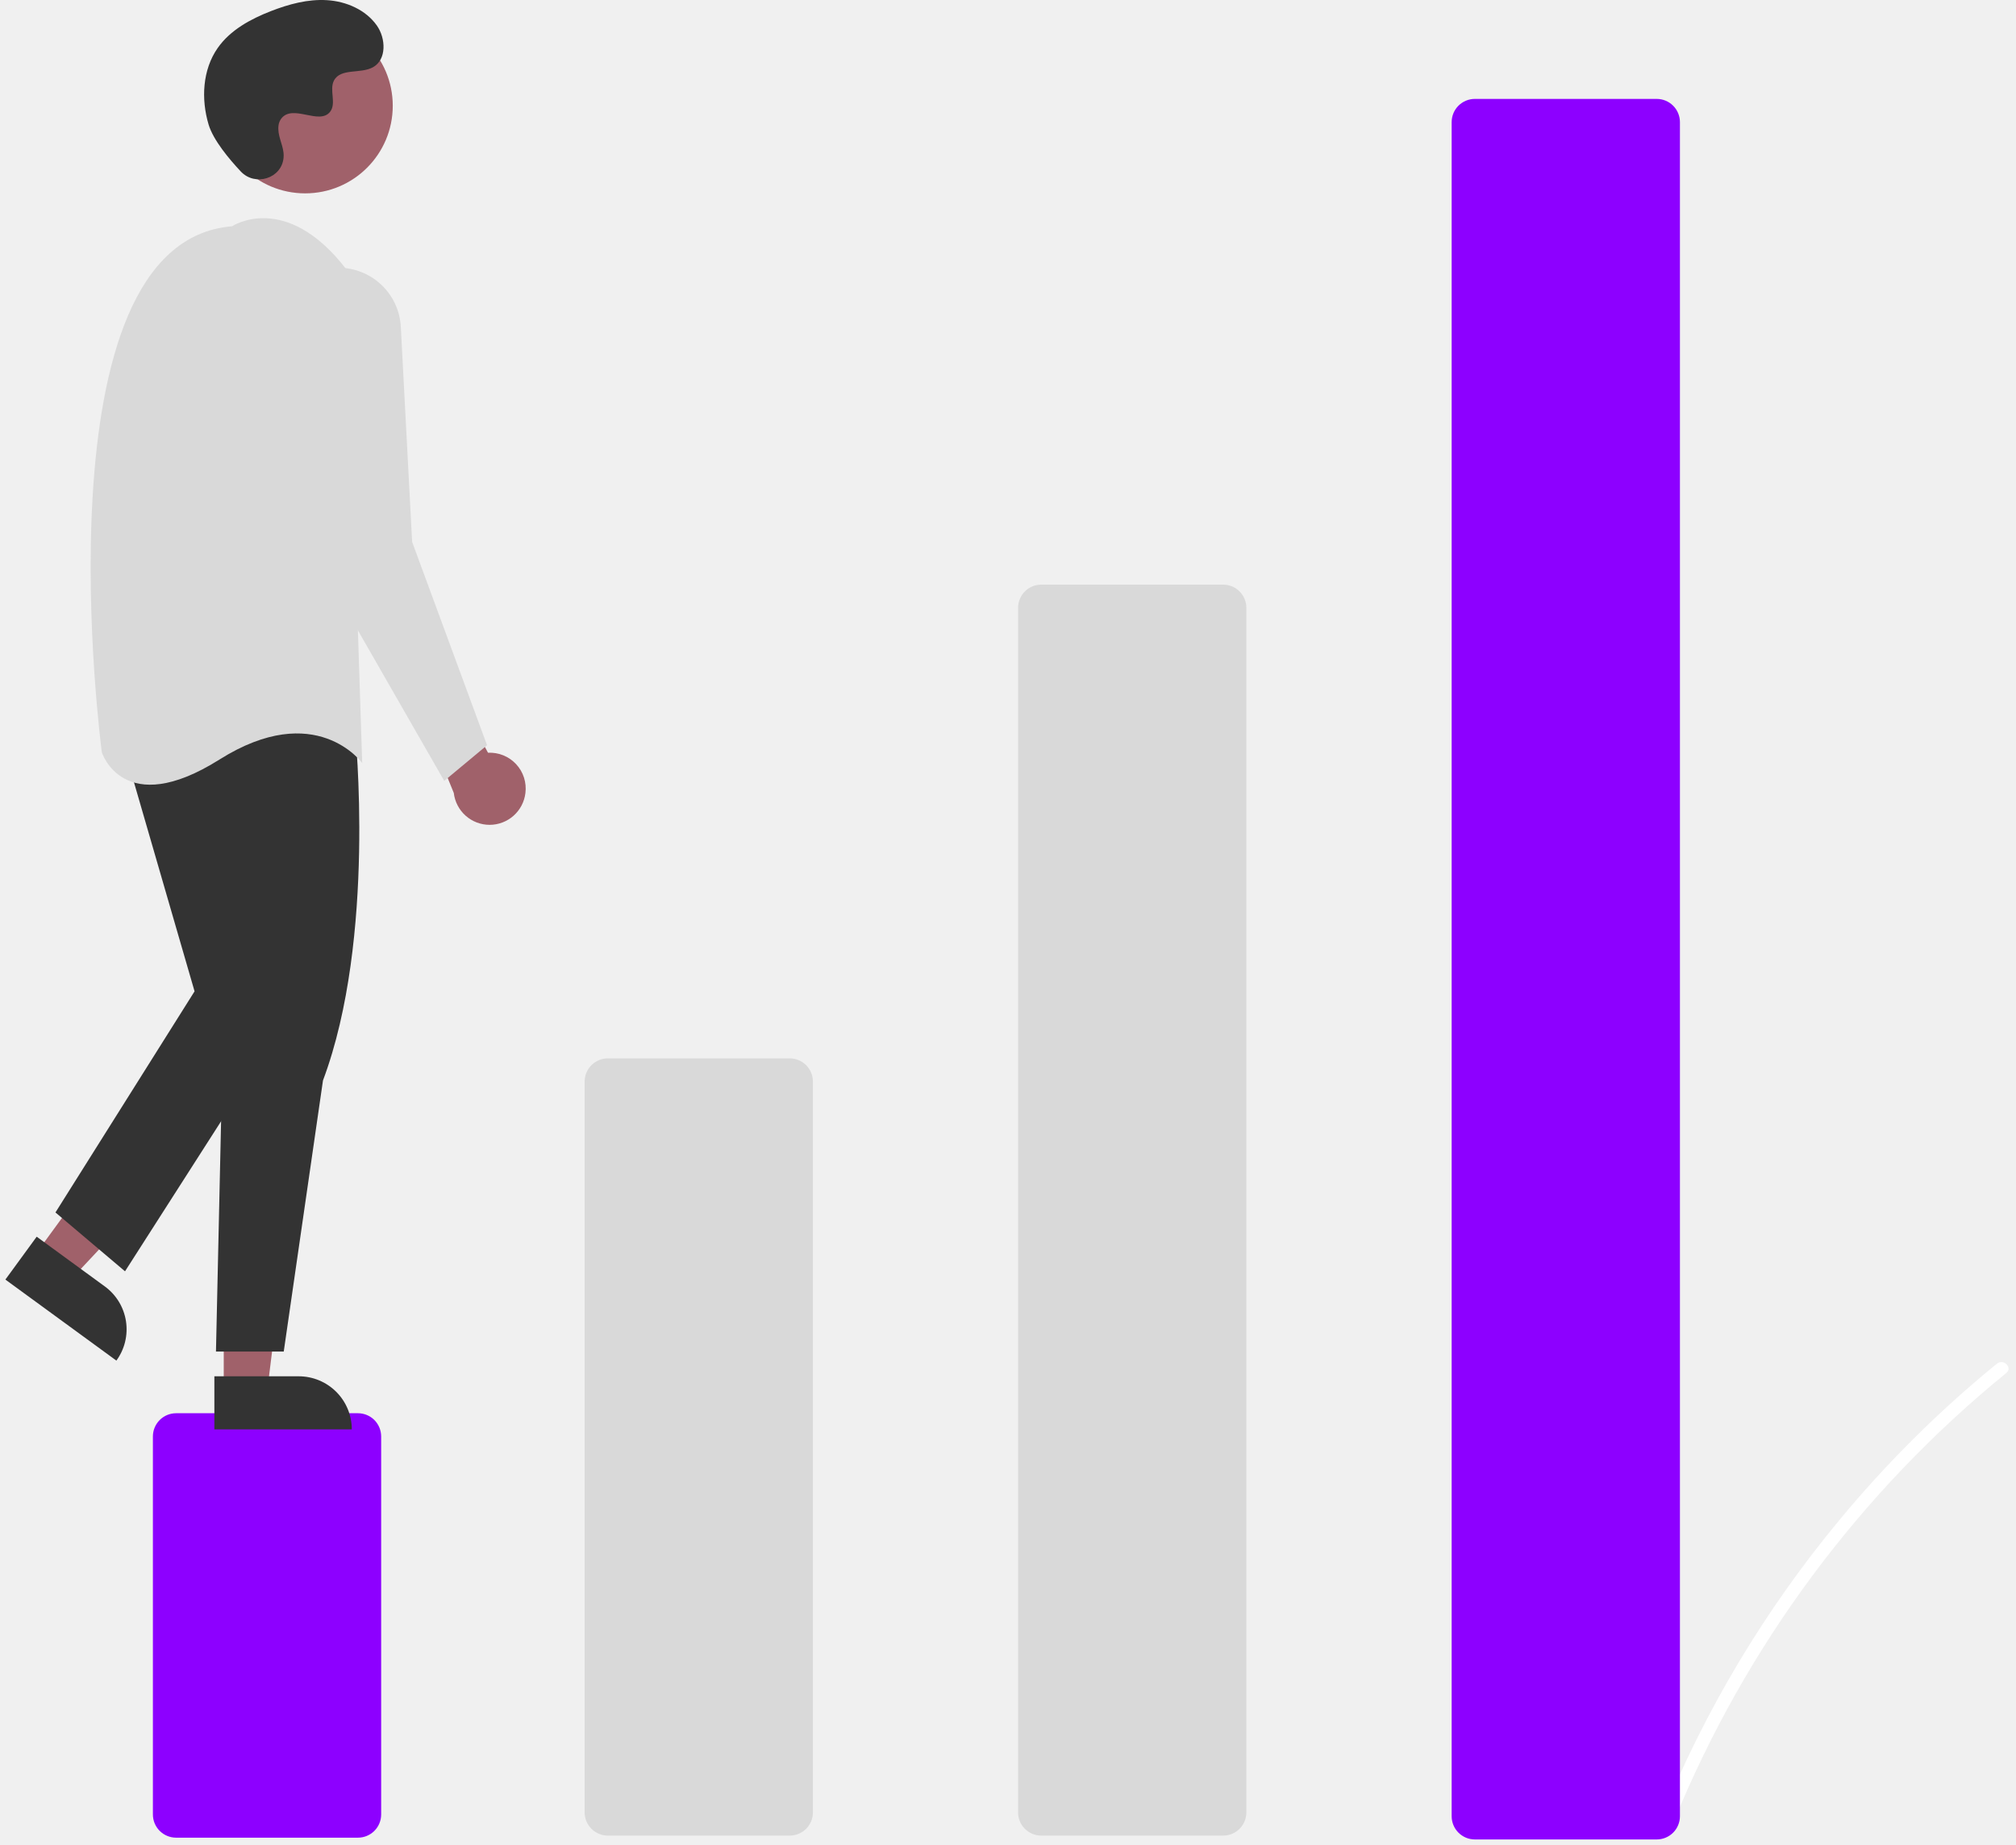
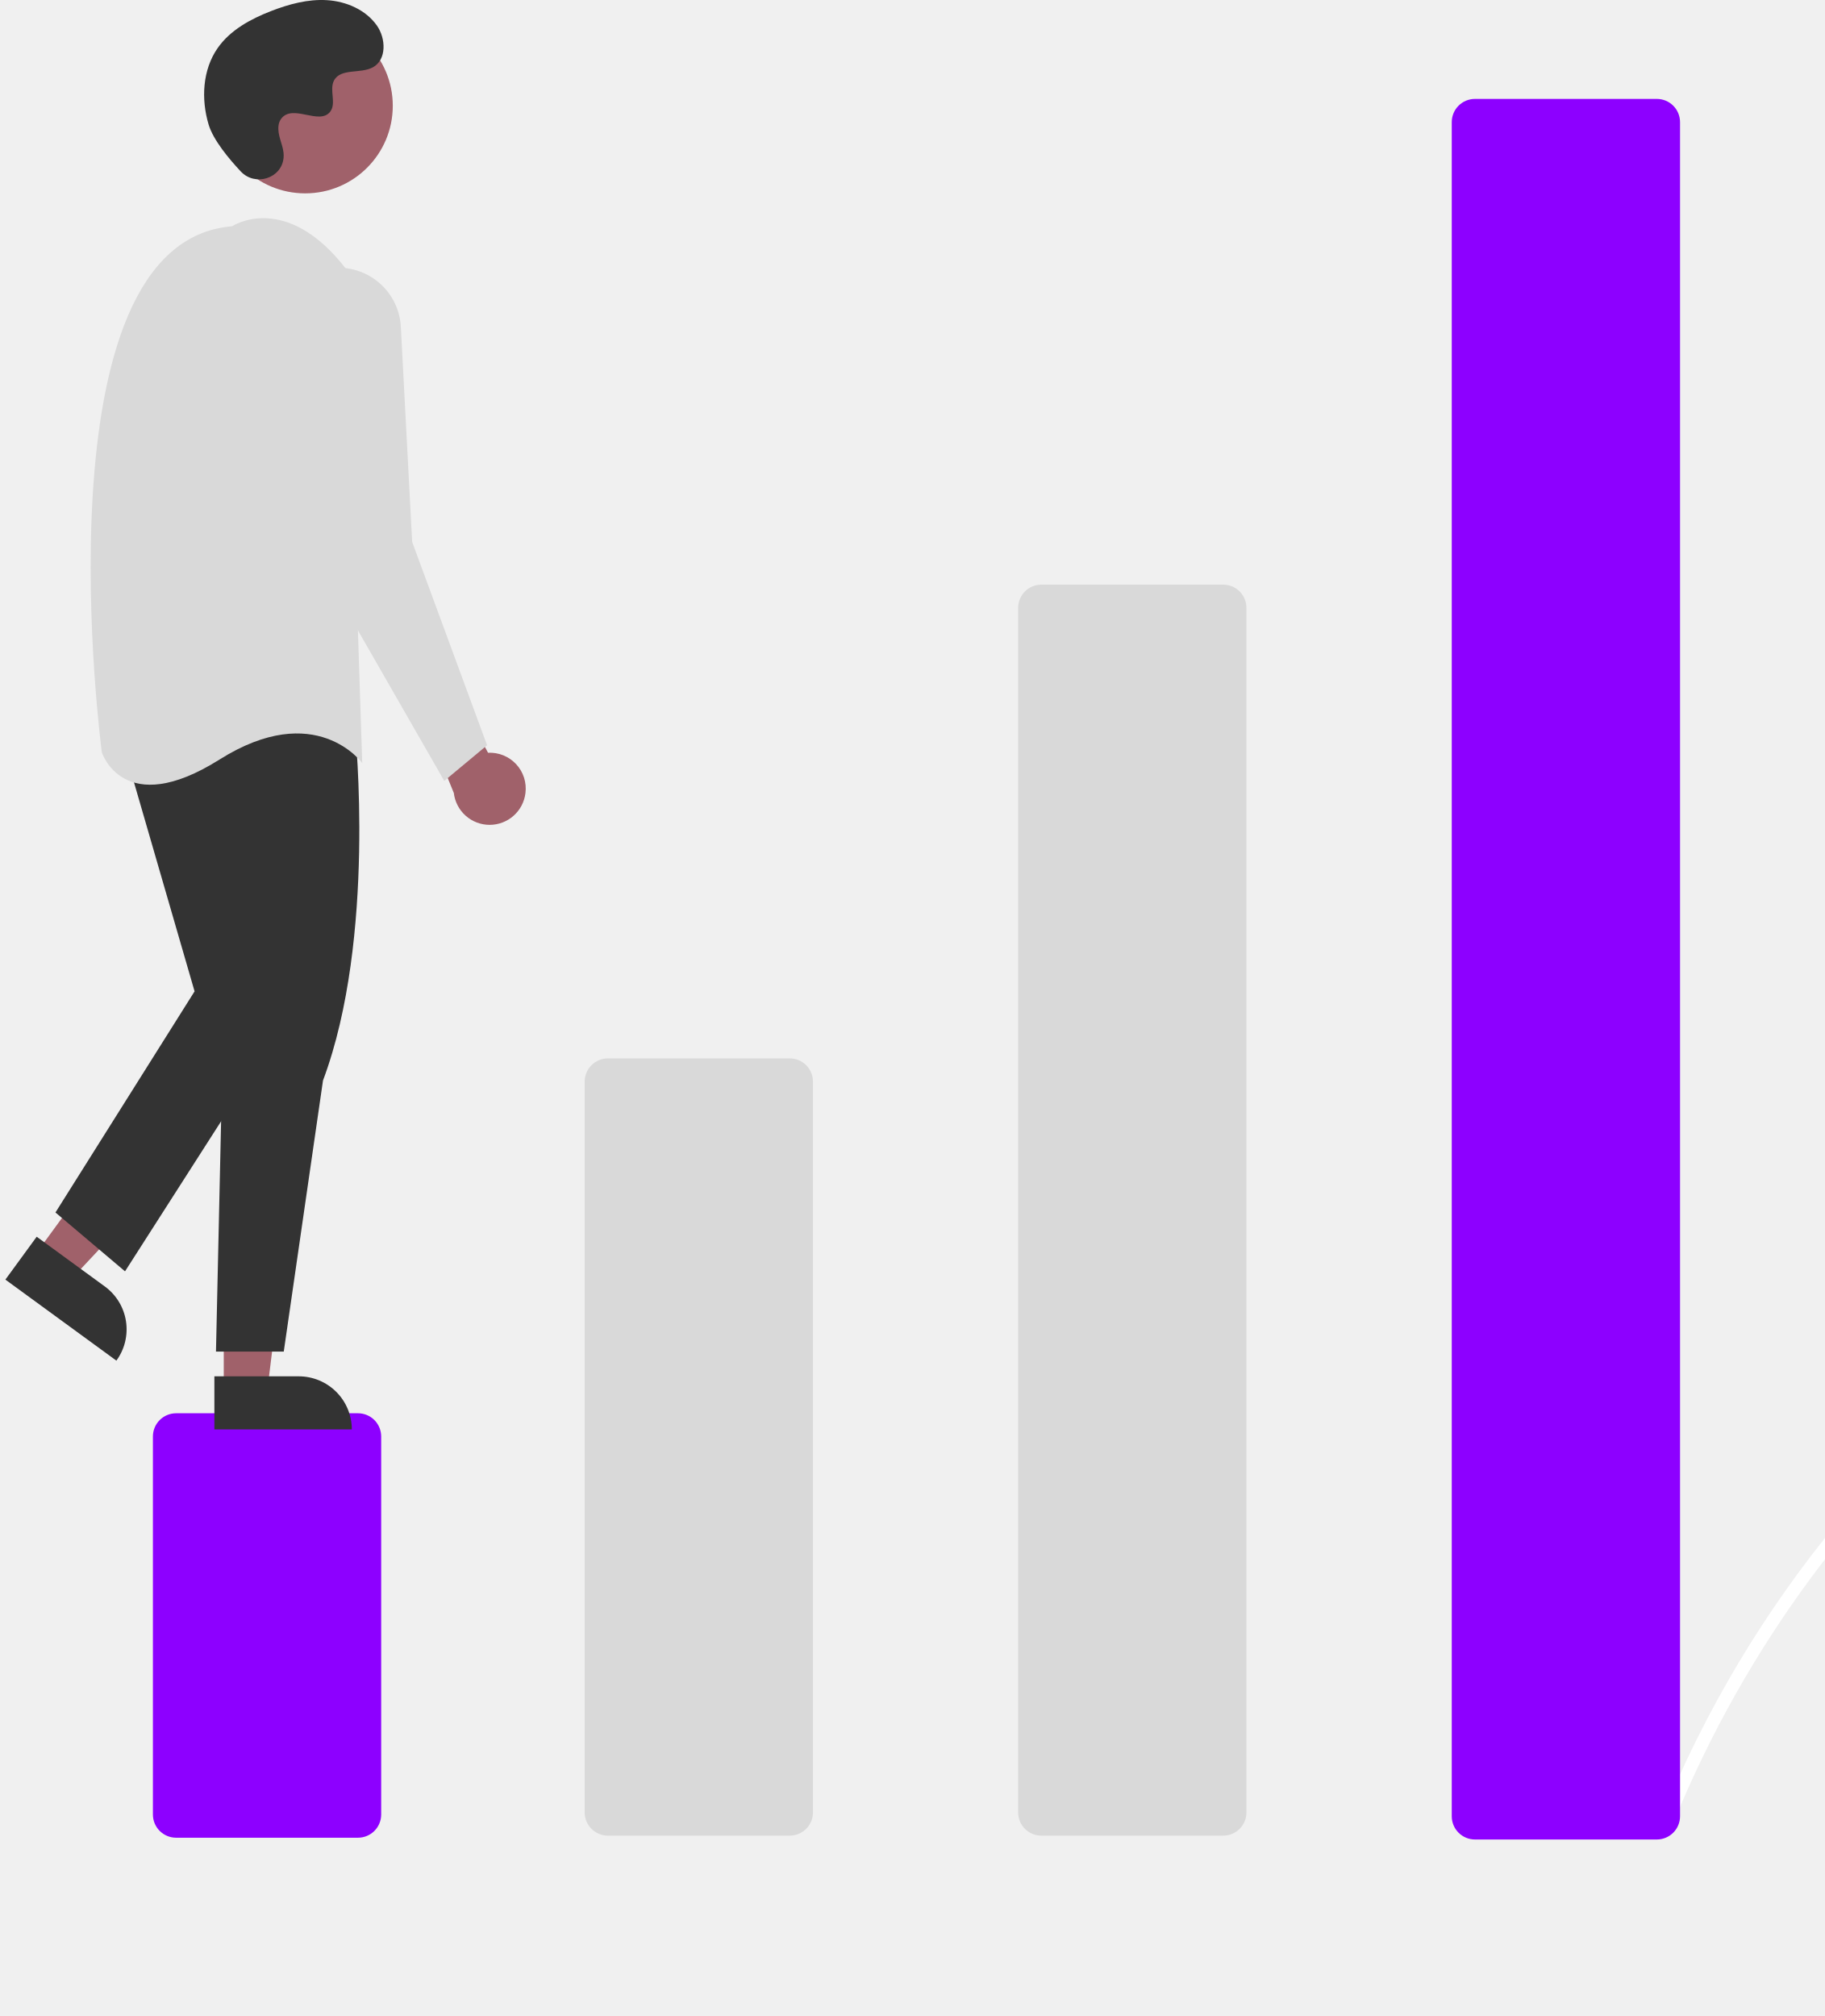
- <svg xmlns="http://www.w3.org/2000/svg" width="200" height="183" viewBox="0 0 200 183" fill="none">
+ <svg xmlns="http://www.w3.org/2000/svg" width="181" height="200" viewBox="0 0 181 200" fill="none">
  <g clip-path="url(#clip0)">
    <path d="M198.114 135.284C192.396 139.942 187.15 145.152 182.452 150.837C175.1 159.705 169.15 169.647 164.811 180.318C164.493 181.096 165.757 181.435 166.071 180.665C173.171 163.323 184.506 148.039 199.039 136.209C199.691 135.677 198.762 134.757 198.114 135.284Z" fill="white" />
    <path d="M35.514 182.313H17.468C16.858 182.312 16.274 182.069 15.842 181.638C15.411 181.207 15.169 180.622 15.168 180.013V142.505C15.169 141.895 15.411 141.311 15.842 140.879C16.274 140.448 16.858 140.206 17.468 140.205H35.514C36.124 140.206 36.709 140.448 37.14 140.879C37.571 141.311 37.813 141.895 37.814 142.505V180.013C37.813 180.622 37.571 181.207 37.14 181.638C36.709 182.069 36.124 182.312 35.514 182.313Z" fill="#8D00FF" />
    <path d="M78.346 182.108H60.3C59.69 182.107 59.106 181.864 58.674 181.433C58.243 181.002 58.001 180.417 58 179.808V107.3C58.001 106.69 58.243 106.106 58.674 105.674C59.106 105.243 59.69 105.001 60.3 105H78.346C78.956 105.001 79.54 105.243 79.972 105.674C80.403 106.106 80.645 106.69 80.646 107.3V179.808C80.645 180.417 80.403 181.002 79.972 181.433C79.54 181.864 78.956 182.107 78.346 182.108Z" fill="#D9D9D9" />
    <path d="M121.346 182.108H103.3C102.69 182.107 102.106 181.864 101.674 181.433C101.243 181.002 101.001 180.417 101 179.808V60.3C101.001 59.69 101.243 59.106 101.674 58.674C102.106 58.243 102.69 58.001 103.3 58H121.346C121.956 58.001 122.541 58.243 122.972 58.674C123.403 59.106 123.645 59.69 123.646 60.3V179.808C123.645 180.417 123.403 181.002 122.972 181.433C122.541 181.864 121.956 182.107 121.346 182.108Z" fill="#D9D9D9" />
    <path d="M164.36 182.49H146.314C145.704 182.489 145.119 182.246 144.688 181.815C144.257 181.384 144.014 180.799 144.014 180.19V12.113C144.014 11.503 144.257 10.918 144.688 10.487C145.119 10.056 145.704 9.813 146.314 9.813H164.36C164.97 9.813 165.554 10.056 165.985 10.487C166.417 10.918 166.659 11.503 166.66 12.113V180.19C166.659 180.799 166.417 181.384 165.985 181.815C165.554 182.246 164.97 182.489 164.36 182.49Z" fill="#8D00FF" />
    <path d="M52.124 78.681C52.19 78.165 52.142 77.641 51.983 77.145C51.824 76.65 51.558 76.195 51.204 75.814C50.851 75.433 50.418 75.133 49.936 74.937C49.454 74.741 48.935 74.653 48.416 74.679L42.125 63.141L40.71 68.094L45.019 78.669C45.121 79.539 45.539 80.341 46.192 80.924C46.846 81.507 47.691 81.829 48.567 81.831C49.443 81.832 50.289 81.512 50.944 80.932C51.6 80.351 52.02 79.55 52.124 78.681V78.681Z" fill="#A0616A" />
    <path d="M3.661 124.24L7.165 126.798L18.698 114.501L13.527 110.726L3.661 124.24Z" fill="#A0616A" />
    <path d="M11.546 134.984L0.534 126.945L3.64 122.691L10.397 127.624C11.526 128.448 12.281 129.686 12.496 131.066C12.711 132.447 12.37 133.856 11.546 134.984L11.546 134.984Z" fill="#333333" />
    <path d="M22.197 137.78L26.535 137.779L28.599 121.047L22.196 121.047L22.197 137.78Z" fill="#A0616A" />
    <path d="M34.901 141.807L21.267 141.808L21.267 136.54L29.634 136.54C31.03 136.54 32.37 137.095 33.358 138.082C34.346 139.07 34.901 140.41 34.901 141.807Z" fill="#333333" />
    <path d="M35.225 72.517C35.225 72.517 37.349 93.04 32.041 107.194L28.149 134.087H21.425L22.133 102.241L19.656 73.933C19.656 73.933 24.61 61.194 35.225 72.517Z" fill="#333333" />
    <path d="M12.225 73.933L19.302 98.348L5.502 120.286L12.402 126.125L28.148 101.533L23.548 71.456L12.225 73.933Z" fill="#333333" />
    <path d="M30.273 19.183C35.073 19.183 38.964 15.293 38.964 10.493C38.964 5.693 35.073 1.802 30.273 1.802C25.473 1.802 21.582 5.693 21.582 10.493C21.582 15.293 25.473 19.183 30.273 19.183Z" fill="#A0616A" />
    <path d="M23.018 22.448C23.018 22.448 28.326 18.91 34.341 26.694L35.933 75.702C35.933 75.702 31.333 69.333 21.78 75.348C12.226 81.364 10.103 74.641 10.103 74.641C10.103 74.641 3.38 24.041 23.018 22.448Z" fill="#D9D9D9" />
    <path d="M33.913 26.571C35.439 26.653 36.881 27.297 37.961 28.379C39.042 29.461 39.684 30.904 39.764 32.431L40.887 53.764L48.318 73.933L44.071 77.471L30.271 53.41L27.446 33.632C27.317 32.726 27.39 31.802 27.66 30.927C27.93 30.052 28.392 29.248 29.01 28.573C29.628 27.897 30.389 27.368 31.236 27.021C32.084 26.675 32.998 26.521 33.913 26.571Z" fill="#D9D9D9" />
    <path d="M23.887 17.012C25.308 18.525 27.947 17.713 28.132 15.645C28.146 15.485 28.145 15.323 28.128 15.163C28.033 14.247 27.504 13.415 27.631 12.448C27.659 12.208 27.749 11.978 27.891 11.782C29.023 10.266 31.681 12.46 32.749 11.088C33.405 10.246 32.635 8.921 33.137 7.98C33.801 6.739 35.766 7.351 36.999 6.672C38.37 5.915 38.288 3.811 37.386 2.531C36.285 0.97 34.354 0.137 32.448 0.017C30.542 -0.103 28.649 0.413 26.869 1.106C24.847 1.894 22.842 2.983 21.597 4.761C20.084 6.924 19.939 9.831 20.695 12.359C21.156 13.897 22.727 15.776 23.887 17.012Z" fill="#333333" />
  </g>
  <defs>
    <clipPath id="clip0">
      <rect width="200" height="182.759" fill="white" />
    </clipPath>
  </defs>
</svg>
